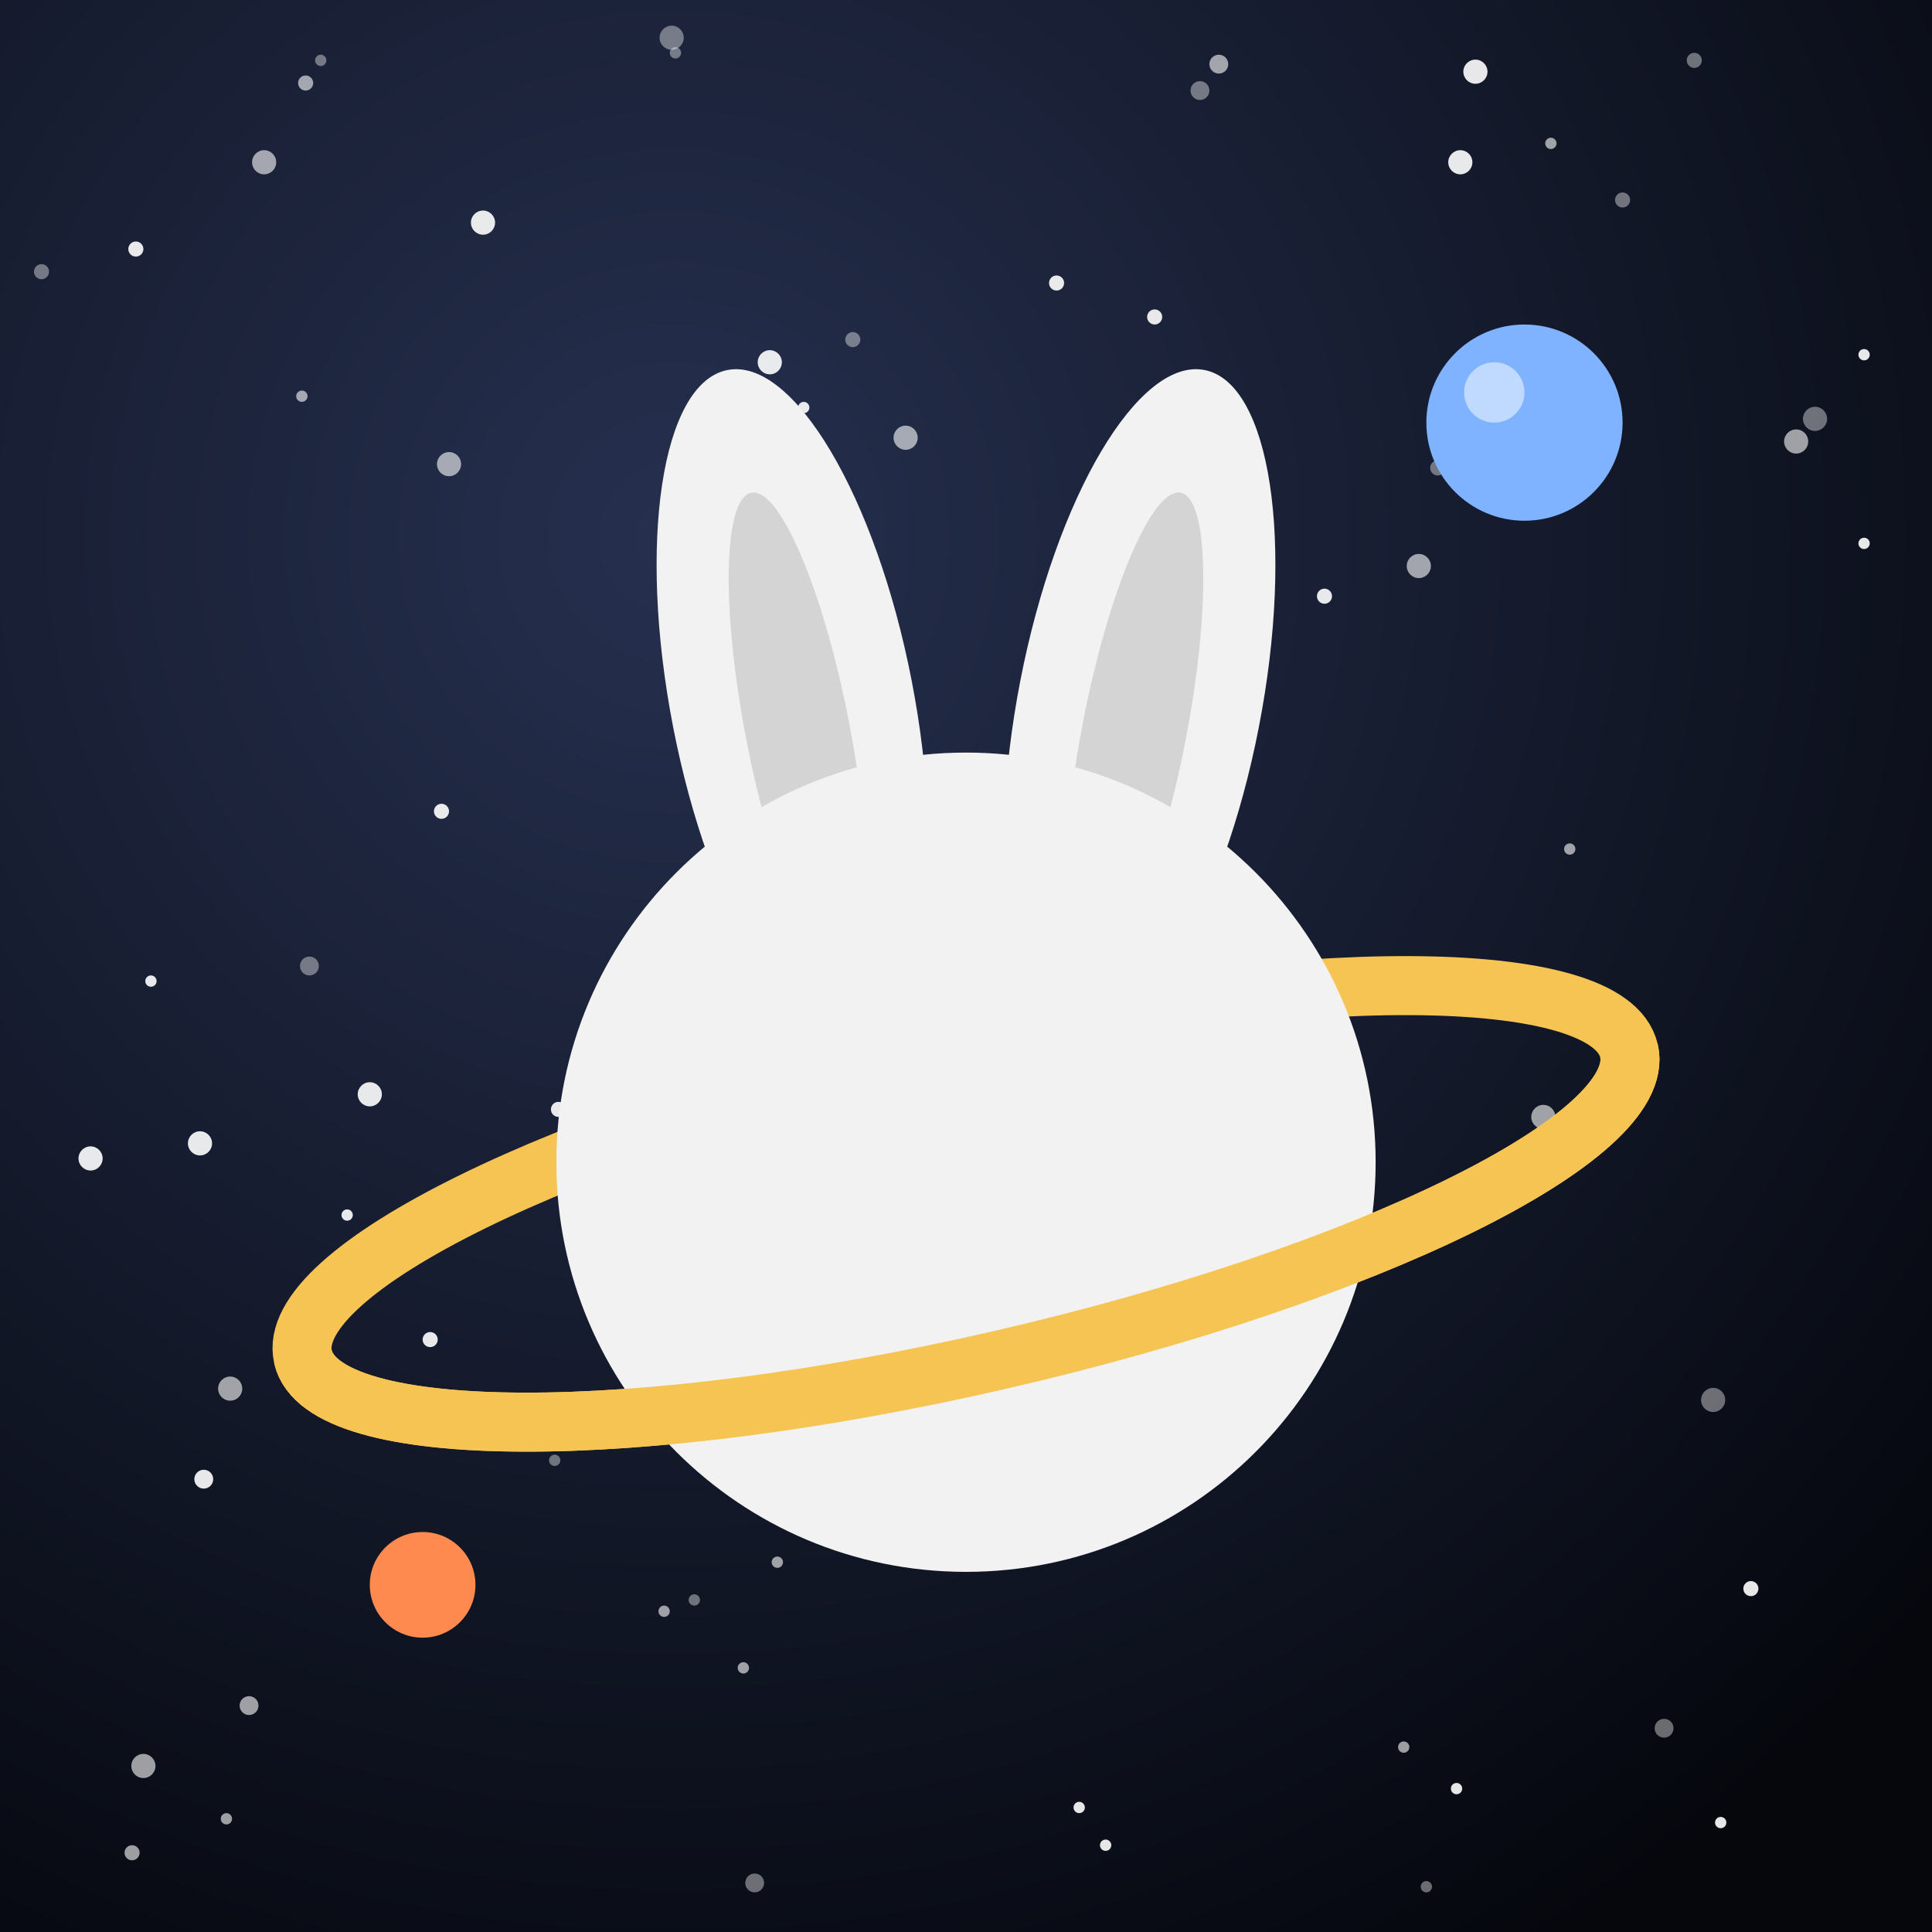
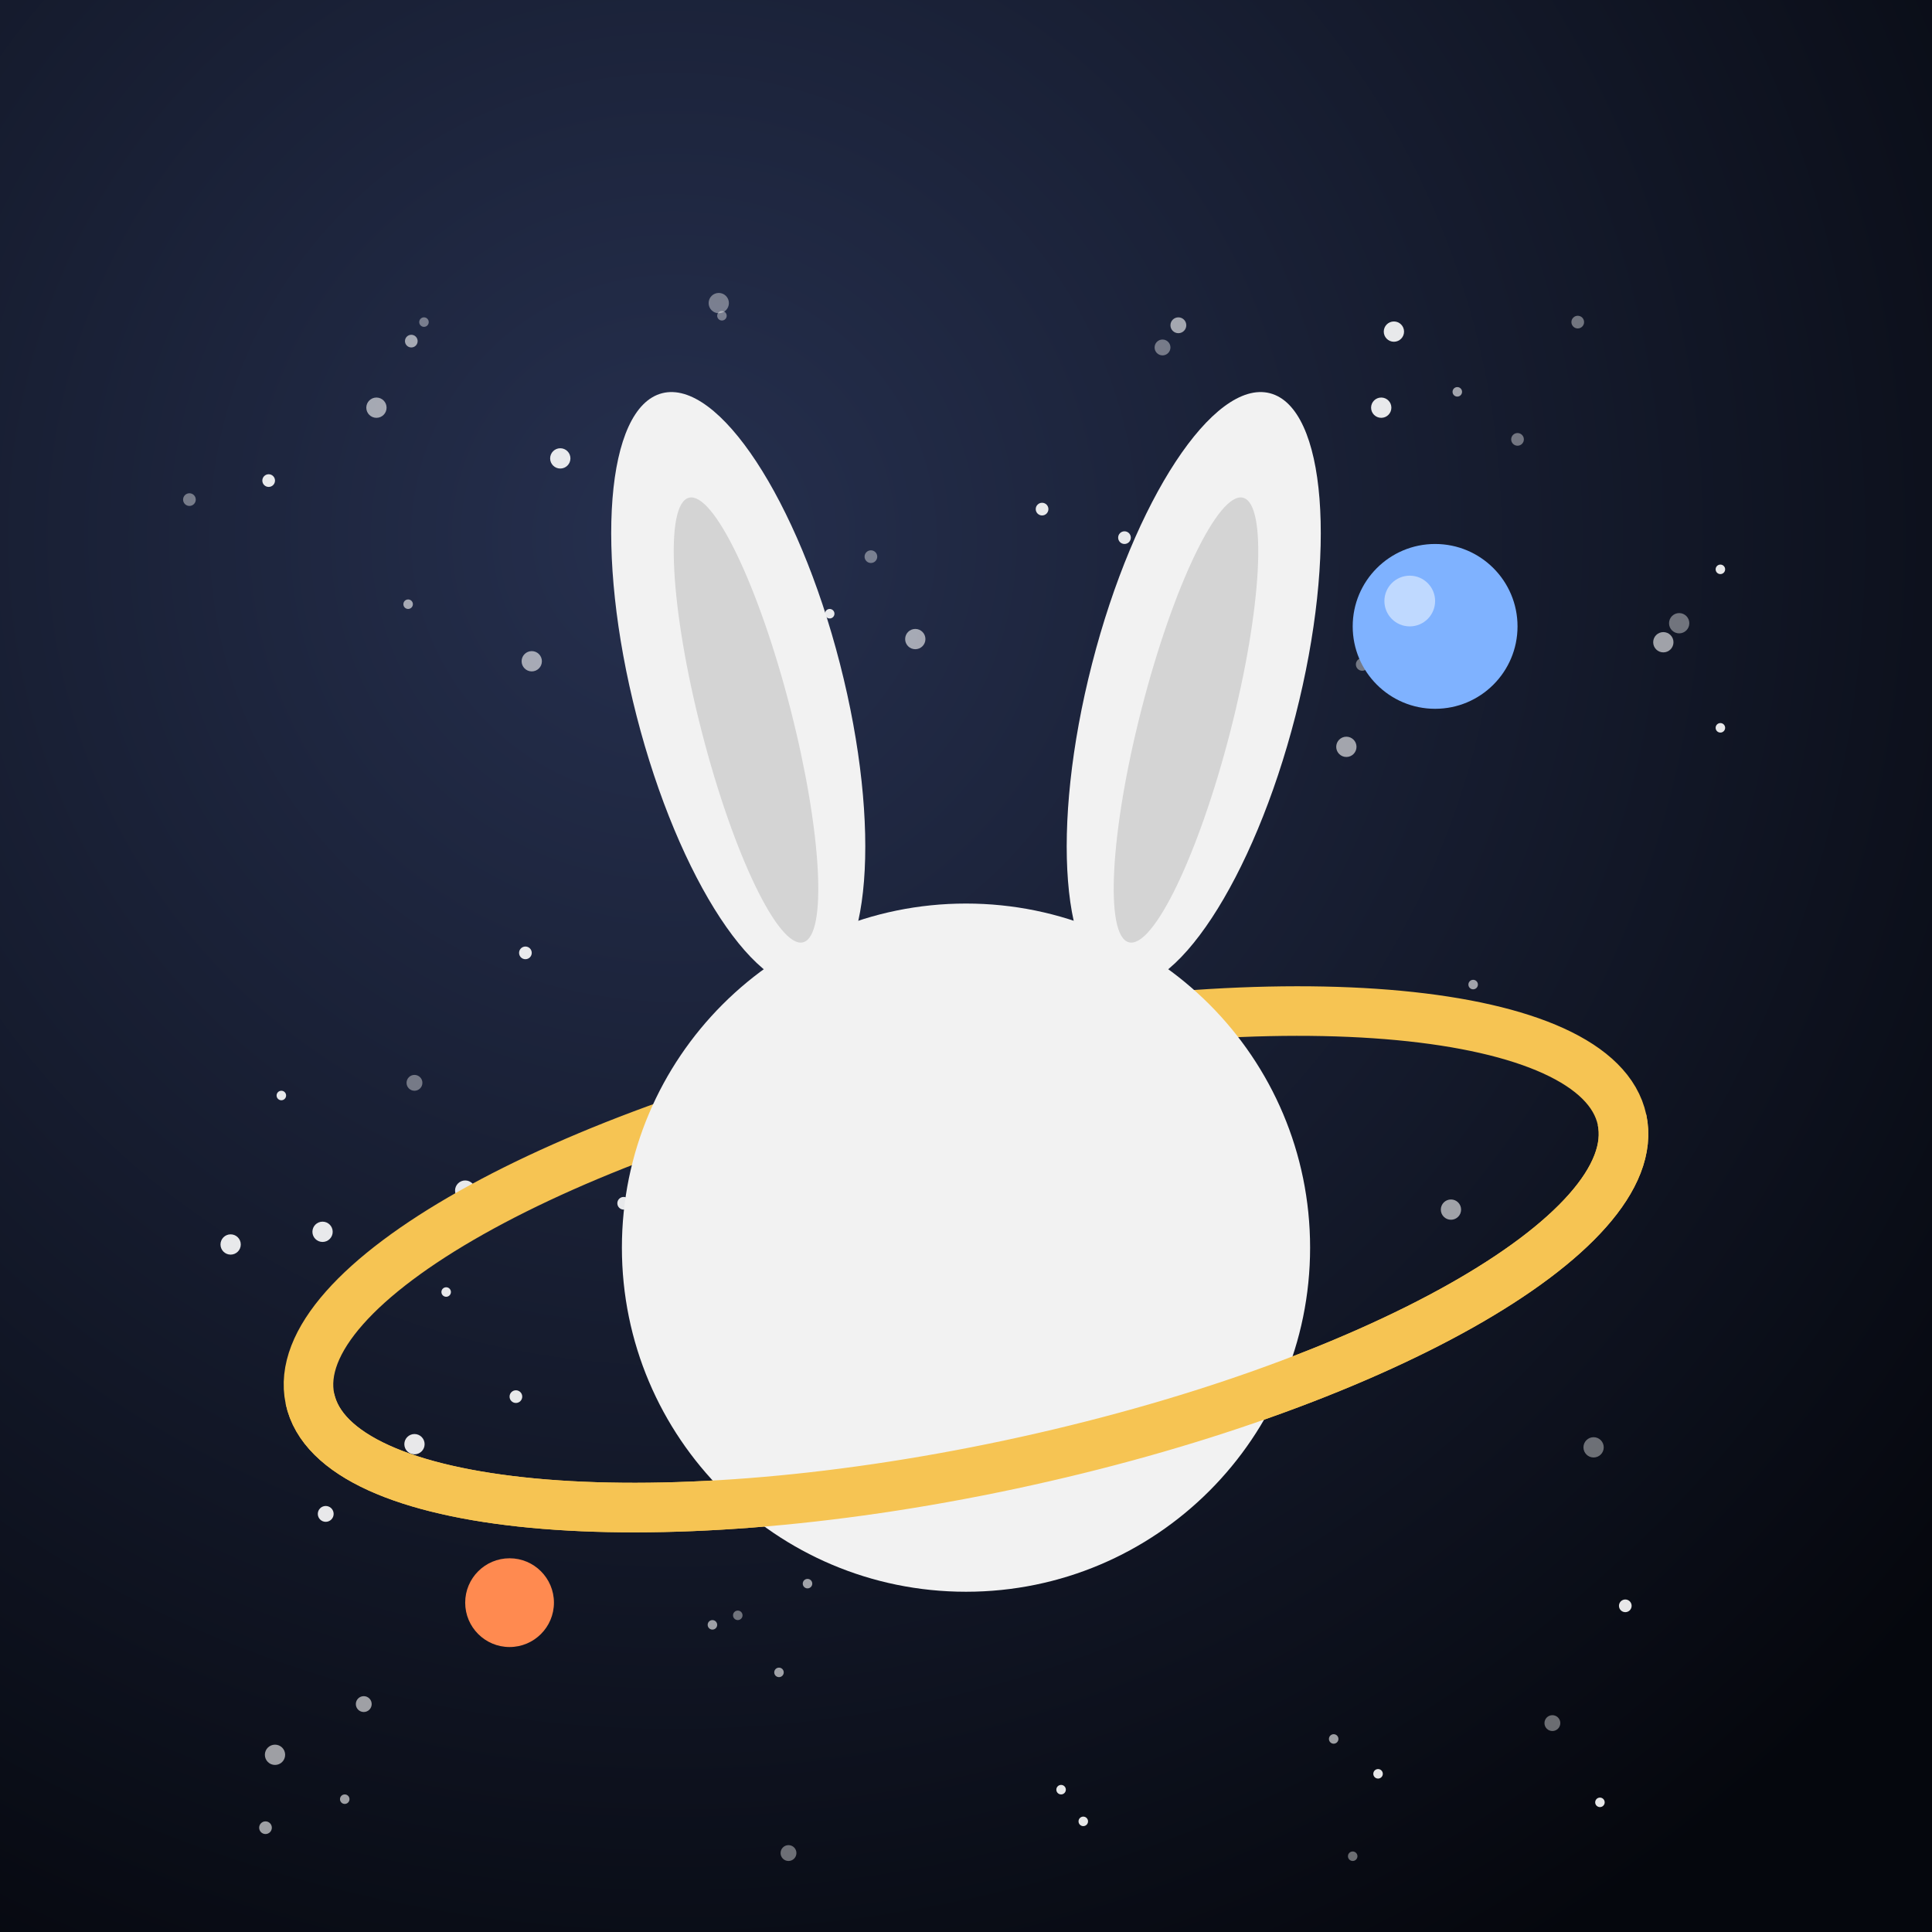
<svg xmlns="http://www.w3.org/2000/svg" viewBox="0 0 512 512" width="512" height="512">
  <defs>
    <radialGradient id="bg" cx="35%" cy="28%" r="85%">
      <stop offset="0" stop-color="#26304f" />
      <stop offset="1" stop-color="#05070d" />
    </radialGradient>
+     <linearGradient id="ring" gradientUnits="userSpaceOnUse" x1="26" y1="0" x2="486" y2="0">
+       <stop offset="0" stop-color="#ff6b4a" />
+       <stop offset="0.28" stop-color="#ffb347" />
+       <stop offset="0.52" stop-color="#2ec4b6" />
+       <stop offset="0.76" stop-color="#4a7bff" />
+       <stop offset="1" stop-color="#9b5cff" />
+     </linearGradient>
  </defs>
  <rect width="512" height="512" fill="url(#bg)" />
-   <circle cx="247" cy="323" r="2.5" fill="#ffffff" opacity="0.6" />
-   <circle cx="80" cy="105" r="1.5" fill="#ffffff" opacity="0.6" />
-   <circle cx="267" cy="247" r="1.5" fill="#ffffff" opacity="0.6" />
-   <circle cx="293" cy="489" r="1.5" fill="#ffffff" opacity="0.9" />
-   <circle cx="204" cy="96" r="3.2" fill="#ffffff" opacity="0.9" />
-   <circle cx="226" cy="90" r="2" fill="#ffffff" opacity="0.4" />
-   <circle cx="36" cy="66" r="2" fill="#ffffff" opacity="0.9" />
-   <circle cx="456" cy="483" r="1.5" fill="#ffffff" opacity="0.9" />
-   <circle cx="206" cy="414" r="1.5" fill="#ffffff" opacity="0.6" />
-   <circle cx="114" cy="355" r="2" fill="#ffffff" opacity="0.9" />
-   <circle cx="416" cy="225" r="1.5" fill="#ffffff" opacity="0.6" />
-   <circle cx="476" cy="117" r="3.2" fill="#ffffff" opacity="0.6" />
-   <circle cx="184" cy="424" r="1.5" fill="#ffffff" opacity="0.4" />
-   <circle cx="372" cy="463" r="1.5" fill="#ffffff" opacity="0.6" />
-   <circle cx="38" cy="468" r="3.2" fill="#ffffff" opacity="0.6" />
-   <circle cx="81" cy="22" r="2" fill="#ffffff" opacity="0.6" />
-   <circle cx="386" cy="474" r="1.5" fill="#ffffff" opacity="0.9" />
-   <circle cx="11" cy="72" r="2" fill="#ffffff" opacity="0.4" />
-   <circle cx="179" cy="14" r="1.5" fill="#ffffff" opacity="0.4" />
-   <circle cx="286" cy="479" r="1.5" fill="#ffffff" opacity="0.9" />
-   <circle cx="53" cy="303" r="3.2" fill="#ffffff" opacity="0.9" />
-   <circle cx="481" cy="111" r="3.2" fill="#ffffff" opacity="0.4" />
-   <circle cx="213" cy="108" r="1.5" fill="#ffffff" opacity="0.9" />
-   <circle cx="306" cy="84" r="2" fill="#ffffff" opacity="0.9" />
-   <circle cx="378" cy="500" r="1.5" fill="#ffffff" opacity="0.4" />
-   <circle cx="148" cy="294" r="2" fill="#ffffff" opacity="0.9" />
-   <circle cx="147" cy="387" r="1.5" fill="#ffffff" opacity="0.4" />
-   <circle cx="454" cy="371" r="3.2" fill="#ffffff" opacity="0.4" />
-   <circle cx="92" cy="322" r="1.5" fill="#ffffff" opacity="0.9" />
-   <circle cx="197" cy="442" r="1.5" fill="#ffffff" opacity="0.6" />
-   <circle cx="66" cy="452" r="2.5" fill="#ffffff" opacity="0.6" />
-   <circle cx="117" cy="215" r="2" fill="#ffffff" opacity="0.9" />
-   <circle cx="391" cy="19" r="3.2" fill="#ffffff" opacity="0.9" />
-   <circle cx="178" cy="10" r="3.2" fill="#ffffff" opacity="0.4" />
-   <circle cx="119" cy="123" r="3.2" fill="#ffffff" opacity="0.6" />
-   <circle cx="176" cy="427" r="1.5" fill="#ffffff" opacity="0.6" />
-   <circle cx="332" cy="155" r="1.5" fill="#ffffff" opacity="0.9" />
-   <circle cx="411" cy="38" r="1.5" fill="#ffffff" opacity="0.6" />
-   <circle cx="409" cy="296" r="3.2" fill="#ffffff" opacity="0.6" />
-   <circle cx="187" cy="373" r="2" fill="#ffffff" opacity="0.9" />
-   <circle cx="387" cy="43" r="3.2" fill="#ffffff" opacity="0.9" />
-   <circle cx="128" cy="59" r="3.2" fill="#ffffff" opacity="0.9" />
-   <circle cx="200" cy="499" r="2.5" fill="#ffffff" opacity="0.4" />
-   <circle cx="351" cy="158" r="2" fill="#ffffff" opacity="0.9" />
-   <circle cx="441" cy="458" r="2.5" fill="#ffffff" opacity="0.4" />
-   <circle cx="35" cy="491" r="2" fill="#ffffff" opacity="0.6" />
-   <circle cx="494" cy="94" r="1.5" fill="#ffffff" opacity="0.9" />
-   <circle cx="85" cy="16" r="1.5" fill="#ffffff" opacity="0.4" />
-   <circle cx="240" cy="116" r="3.2" fill="#ffffff" opacity="0.6" />
-   <circle cx="323" cy="17" r="2.5" fill="#ffffff" opacity="0.6" />
-   <circle cx="82" cy="256" r="2.5" fill="#ffffff" opacity="0.4" />
-   <circle cx="54" cy="392" r="2.5" fill="#ffffff" opacity="0.9" />
-   <circle cx="70" cy="43" r="3.2" fill="#ffffff" opacity="0.6" />
-   <circle cx="82" cy="370" r="3.2" fill="#ffffff" opacity="0.9" />
-   <circle cx="464" cy="421" r="2" fill="#ffffff" opacity="0.9" />
-   <circle cx="376" cy="150" r="3.2" fill="#ffffff" opacity="0.6" />
-   <circle cx="60" cy="482" r="1.5" fill="#ffffff" opacity="0.6" />
-   <circle cx="280" cy="75" r="2" fill="#ffffff" opacity="0.9" />
-   <circle cx="430" cy="53" r="2" fill="#ffffff" opacity="0.4" />
-   <circle cx="449" cy="16" r="2" fill="#ffffff" opacity="0.4" />
-   <circle cx="252" cy="243" r="3.2" fill="#ffffff" opacity="0.4" />
-   <circle cx="98" cy="290" r="3.2" fill="#ffffff" opacity="0.9" />
-   <circle cx="494" cy="144" r="1.5" fill="#ffffff" opacity="0.9" />
-   <circle cx="24" cy="307" r="3.2" fill="#ffffff" opacity="0.9" />
-   <circle cx="168" cy="278" r="1.5" fill="#ffffff" opacity="0.9" />
-   <circle cx="303" cy="287" r="2.5" fill="#ffffff" opacity="0.4" />
-   <circle cx="381" cy="124" r="2" fill="#ffffff" opacity="0.4" />
-   <circle cx="61" cy="368" r="3.2" fill="#ffffff" opacity="0.6" />
-   <circle cx="40" cy="260" r="1.5" fill="#ffffff" opacity="0.9" />
-   <circle cx="318" cy="24" r="2.5" fill="#ffffff" opacity="0.4" />
-   <circle cx="404" cy="112" r="26" fill="#7fb2ff" />
-   <circle cx="396" cy="104" r="8" fill="#ffffff" opacity="0.5" />
-   <circle cx="112" cy="420" r="14" fill="#ff8a50" />
-   <g transform="translate(0,8) translate(256 300) scale(0.92) translate(-256 -300)">
-     <g transform="rotate(-13 256 312)">
-       <ellipse cx="256" cy="312" rx="196" ry="46" fill="none" stroke="#f6c453" stroke-width="17" />
-     </g>
-     <g transform="rotate(-11 206 168)">
-       <ellipse cx="206" cy="168" rx="35" ry="98" fill="#f2f2f2" />
-       <ellipse cx="206" cy="176" rx="15" ry="70" fill="#d4d4d4" />
-     </g>
-     <g transform="rotate(11 306 168)">
-       <ellipse cx="306" cy="168" rx="35" ry="98" fill="#f2f2f2" />
-       <ellipse cx="306" cy="176" rx="15" ry="70" fill="#d4d4d4" />
-     </g>
-     <circle cx="256" cy="300" r="118" fill="#f2f2f2" />
-     <g transform="rotate(-13 256 312)">
-       <clipPath id="front">
-         <rect x="0" y="312" width="512" height="300" />
-       </clipPath>
-       <g clip-path="url(#front)">
-         <ellipse cx="256" cy="312" rx="196" ry="46" fill="none" stroke="#f6c453" stroke-width="17" />
+   <g transform="translate(256 250) scale(0.84) translate(-256 -212)">
+     <circle cx="247" cy="323" r="2.5" fill="#ffffff" opacity="0.6" />
+     <circle cx="80" cy="105" r="1.5" fill="#ffffff" opacity="0.6" />
+     <circle cx="267" cy="247" r="1.5" fill="#ffffff" opacity="0.6" />
+     <circle cx="293" cy="489" r="1.5" fill="#ffffff" opacity="0.9" />
+     <circle cx="204" cy="96" r="3.2" fill="#ffffff" opacity="0.9" />
+     <circle cx="226" cy="90" r="2" fill="#ffffff" opacity="0.4" />
+     <circle cx="36" cy="66" r="2" fill="#ffffff" opacity="0.9" />
+     <circle cx="456" cy="483" r="1.5" fill="#ffffff" opacity="0.9" />
+     <circle cx="206" cy="414" r="1.5" fill="#ffffff" opacity="0.6" />
+     <circle cx="114" cy="355" r="2" fill="#ffffff" opacity="0.9" />
+     <circle cx="416" cy="225" r="1.5" fill="#ffffff" opacity="0.6" />
+     <circle cx="476" cy="117" r="3.2" fill="#ffffff" opacity="0.6" />
+     <circle cx="184" cy="424" r="1.5" fill="#ffffff" opacity="0.4" />
+     <circle cx="372" cy="463" r="1.5" fill="#ffffff" opacity="0.6" />
+     <circle cx="38" cy="468" r="3.2" fill="#ffffff" opacity="0.6" />
+     <circle cx="81" cy="22" r="2" fill="#ffffff" opacity="0.6" />
+     <circle cx="386" cy="474" r="1.5" fill="#ffffff" opacity="0.9" />
+     <circle cx="11" cy="72" r="2" fill="#ffffff" opacity="0.4" />
+     <circle cx="179" cy="14" r="1.5" fill="#ffffff" opacity="0.4" />
+     <circle cx="286" cy="479" r="1.5" fill="#ffffff" opacity="0.9" />
+     <circle cx="53" cy="303" r="3.2" fill="#ffffff" opacity="0.9" />
+     <circle cx="481" cy="111" r="3.2" fill="#ffffff" opacity="0.4" />
+     <circle cx="213" cy="108" r="1.5" fill="#ffffff" opacity="0.9" />
+     <circle cx="306" cy="84" r="2" fill="#ffffff" opacity="0.9" />
+     <circle cx="378" cy="500" r="1.5" fill="#ffffff" opacity="0.4" />
+     <circle cx="148" cy="294" r="2" fill="#ffffff" opacity="0.9" />
+     <circle cx="147" cy="387" r="1.5" fill="#ffffff" opacity="0.4" />
+     <circle cx="454" cy="371" r="3.2" fill="#ffffff" opacity="0.4" />
+     <circle cx="92" cy="322" r="1.5" fill="#ffffff" opacity="0.9" />
+     <circle cx="197" cy="442" r="1.5" fill="#ffffff" opacity="0.6" />
+     <circle cx="66" cy="452" r="2.5" fill="#ffffff" opacity="0.6" />
+     <circle cx="117" cy="215" r="2" fill="#ffffff" opacity="0.9" />
+     <circle cx="391" cy="19" r="3.2" fill="#ffffff" opacity="0.9" />
+     <circle cx="178" cy="10" r="3.2" fill="#ffffff" opacity="0.4" />
+     <circle cx="119" cy="123" r="3.2" fill="#ffffff" opacity="0.6" />
+     <circle cx="176" cy="427" r="1.5" fill="#ffffff" opacity="0.6" />
+     <circle cx="332" cy="155" r="1.5" fill="#ffffff" opacity="0.9" />
+     <circle cx="411" cy="38" r="1.5" fill="#ffffff" opacity="0.6" />
+     <circle cx="409" cy="296" r="3.2" fill="#ffffff" opacity="0.6" />
+     <circle cx="187" cy="373" r="2" fill="#ffffff" opacity="0.9" />
+     <circle cx="387" cy="43" r="3.2" fill="#ffffff" opacity="0.9" />
+     <circle cx="128" cy="59" r="3.2" fill="#ffffff" opacity="0.9" />
+     <circle cx="200" cy="499" r="2.5" fill="#ffffff" opacity="0.4" />
+     <circle cx="351" cy="158" r="2" fill="#ffffff" opacity="0.9" />
+     <circle cx="441" cy="458" r="2.5" fill="#ffffff" opacity="0.4" />
+     <circle cx="35" cy="491" r="2" fill="#ffffff" opacity="0.6" />
+     <circle cx="494" cy="94" r="1.5" fill="#ffffff" opacity="0.9" />
+     <circle cx="85" cy="16" r="1.5" fill="#ffffff" opacity="0.4" />
+     <circle cx="240" cy="116" r="3.2" fill="#ffffff" opacity="0.6" />
+     <circle cx="323" cy="17" r="2.5" fill="#ffffff" opacity="0.6" />
+     <circle cx="82" cy="256" r="2.5" fill="#ffffff" opacity="0.4" />
+     <circle cx="54" cy="392" r="2.5" fill="#ffffff" opacity="0.9" />
+     <circle cx="70" cy="43" r="3.2" fill="#ffffff" opacity="0.6" />
+     <circle cx="82" cy="370" r="3.2" fill="#ffffff" opacity="0.9" />
+     <circle cx="464" cy="421" r="2" fill="#ffffff" opacity="0.9" />
+     <circle cx="376" cy="150" r="3.2" fill="#ffffff" opacity="0.6" />
+     <circle cx="60" cy="482" r="1.5" fill="#ffffff" opacity="0.6" />
+     <circle cx="280" cy="75" r="2" fill="#ffffff" opacity="0.9" />
+     <circle cx="430" cy="53" r="2" fill="#ffffff" opacity="0.4" />
+     <circle cx="449" cy="16" r="2" fill="#ffffff" opacity="0.4" />
+     <circle cx="252" cy="243" r="3.2" fill="#ffffff" opacity="0.4" />
+     <circle cx="98" cy="290" r="3.2" fill="#ffffff" opacity="0.9" />
+     <circle cx="494" cy="144" r="1.5" fill="#ffffff" opacity="0.9" />
+     <circle cx="24" cy="307" r="3.2" fill="#ffffff" opacity="0.9" />
+     <circle cx="168" cy="278" r="1.5" fill="#ffffff" opacity="0.9" />
+     <circle cx="303" cy="287" r="2.5" fill="#ffffff" opacity="0.4" />
+     <circle cx="381" cy="124" r="2" fill="#ffffff" opacity="0.4" />
+     <circle cx="61" cy="368" r="3.2" fill="#ffffff" opacity="0.6" />
+     <circle cx="40" cy="260" r="1.5" fill="#ffffff" opacity="0.9" />
+     <circle cx="318" cy="24" r="2.5" fill="#ffffff" opacity="0.4" />
+     <circle cx="404" cy="112" r="26" fill="#7fb2ff" />
+     <circle cx="396" cy="104" r="8" fill="#ffffff" opacity="0.5" />
+     <circle cx="112" cy="420" r="14" fill="#ff8a50" />
+     <g transform="translate(0,8) translate(256 300) scale(0.92) translate(-256 -300)">
+       <g transform="rotate(-12 256 304)">
+         <ellipse cx="256" cy="304" rx="230" ry="72" fill="none" stroke="#f6c453" stroke-width="17" />
+       </g>
+       <g transform="rotate(-14.4 177.9 108.7)">
+         <ellipse cx="177.9" cy="108.7" rx="36" ry="105" fill="#f2f2f2" />
+         <ellipse cx="177.9" cy="119.4" rx="15.7" ry="78.7" fill="#d4d4d4" />
+       </g>
+       <g transform="rotate(14.4 334.1 108.7)">
+         <ellipse cx="334.1" cy="108.7" rx="36" ry="105" fill="#f2f2f2" />
+         <ellipse cx="334.1" cy="119.4" rx="15.7" ry="78.7" fill="#d4d4d4" />
+       </g>
+       <circle cx="256" cy="300" r="118" fill="#f2f2f2" />
+       <g transform="rotate(-12 256 304)">
+         <clipPath id="front">
+           <rect x="0" y="304" width="512" height="300" />
+         </clipPath>
+         <g clip-path="url(#front)">
+           <ellipse cx="256" cy="304" rx="230" ry="72" fill="none" stroke="#f6c453" stroke-width="17" />
+         </g>
      </g>
    </g>
  </g>
</svg>
